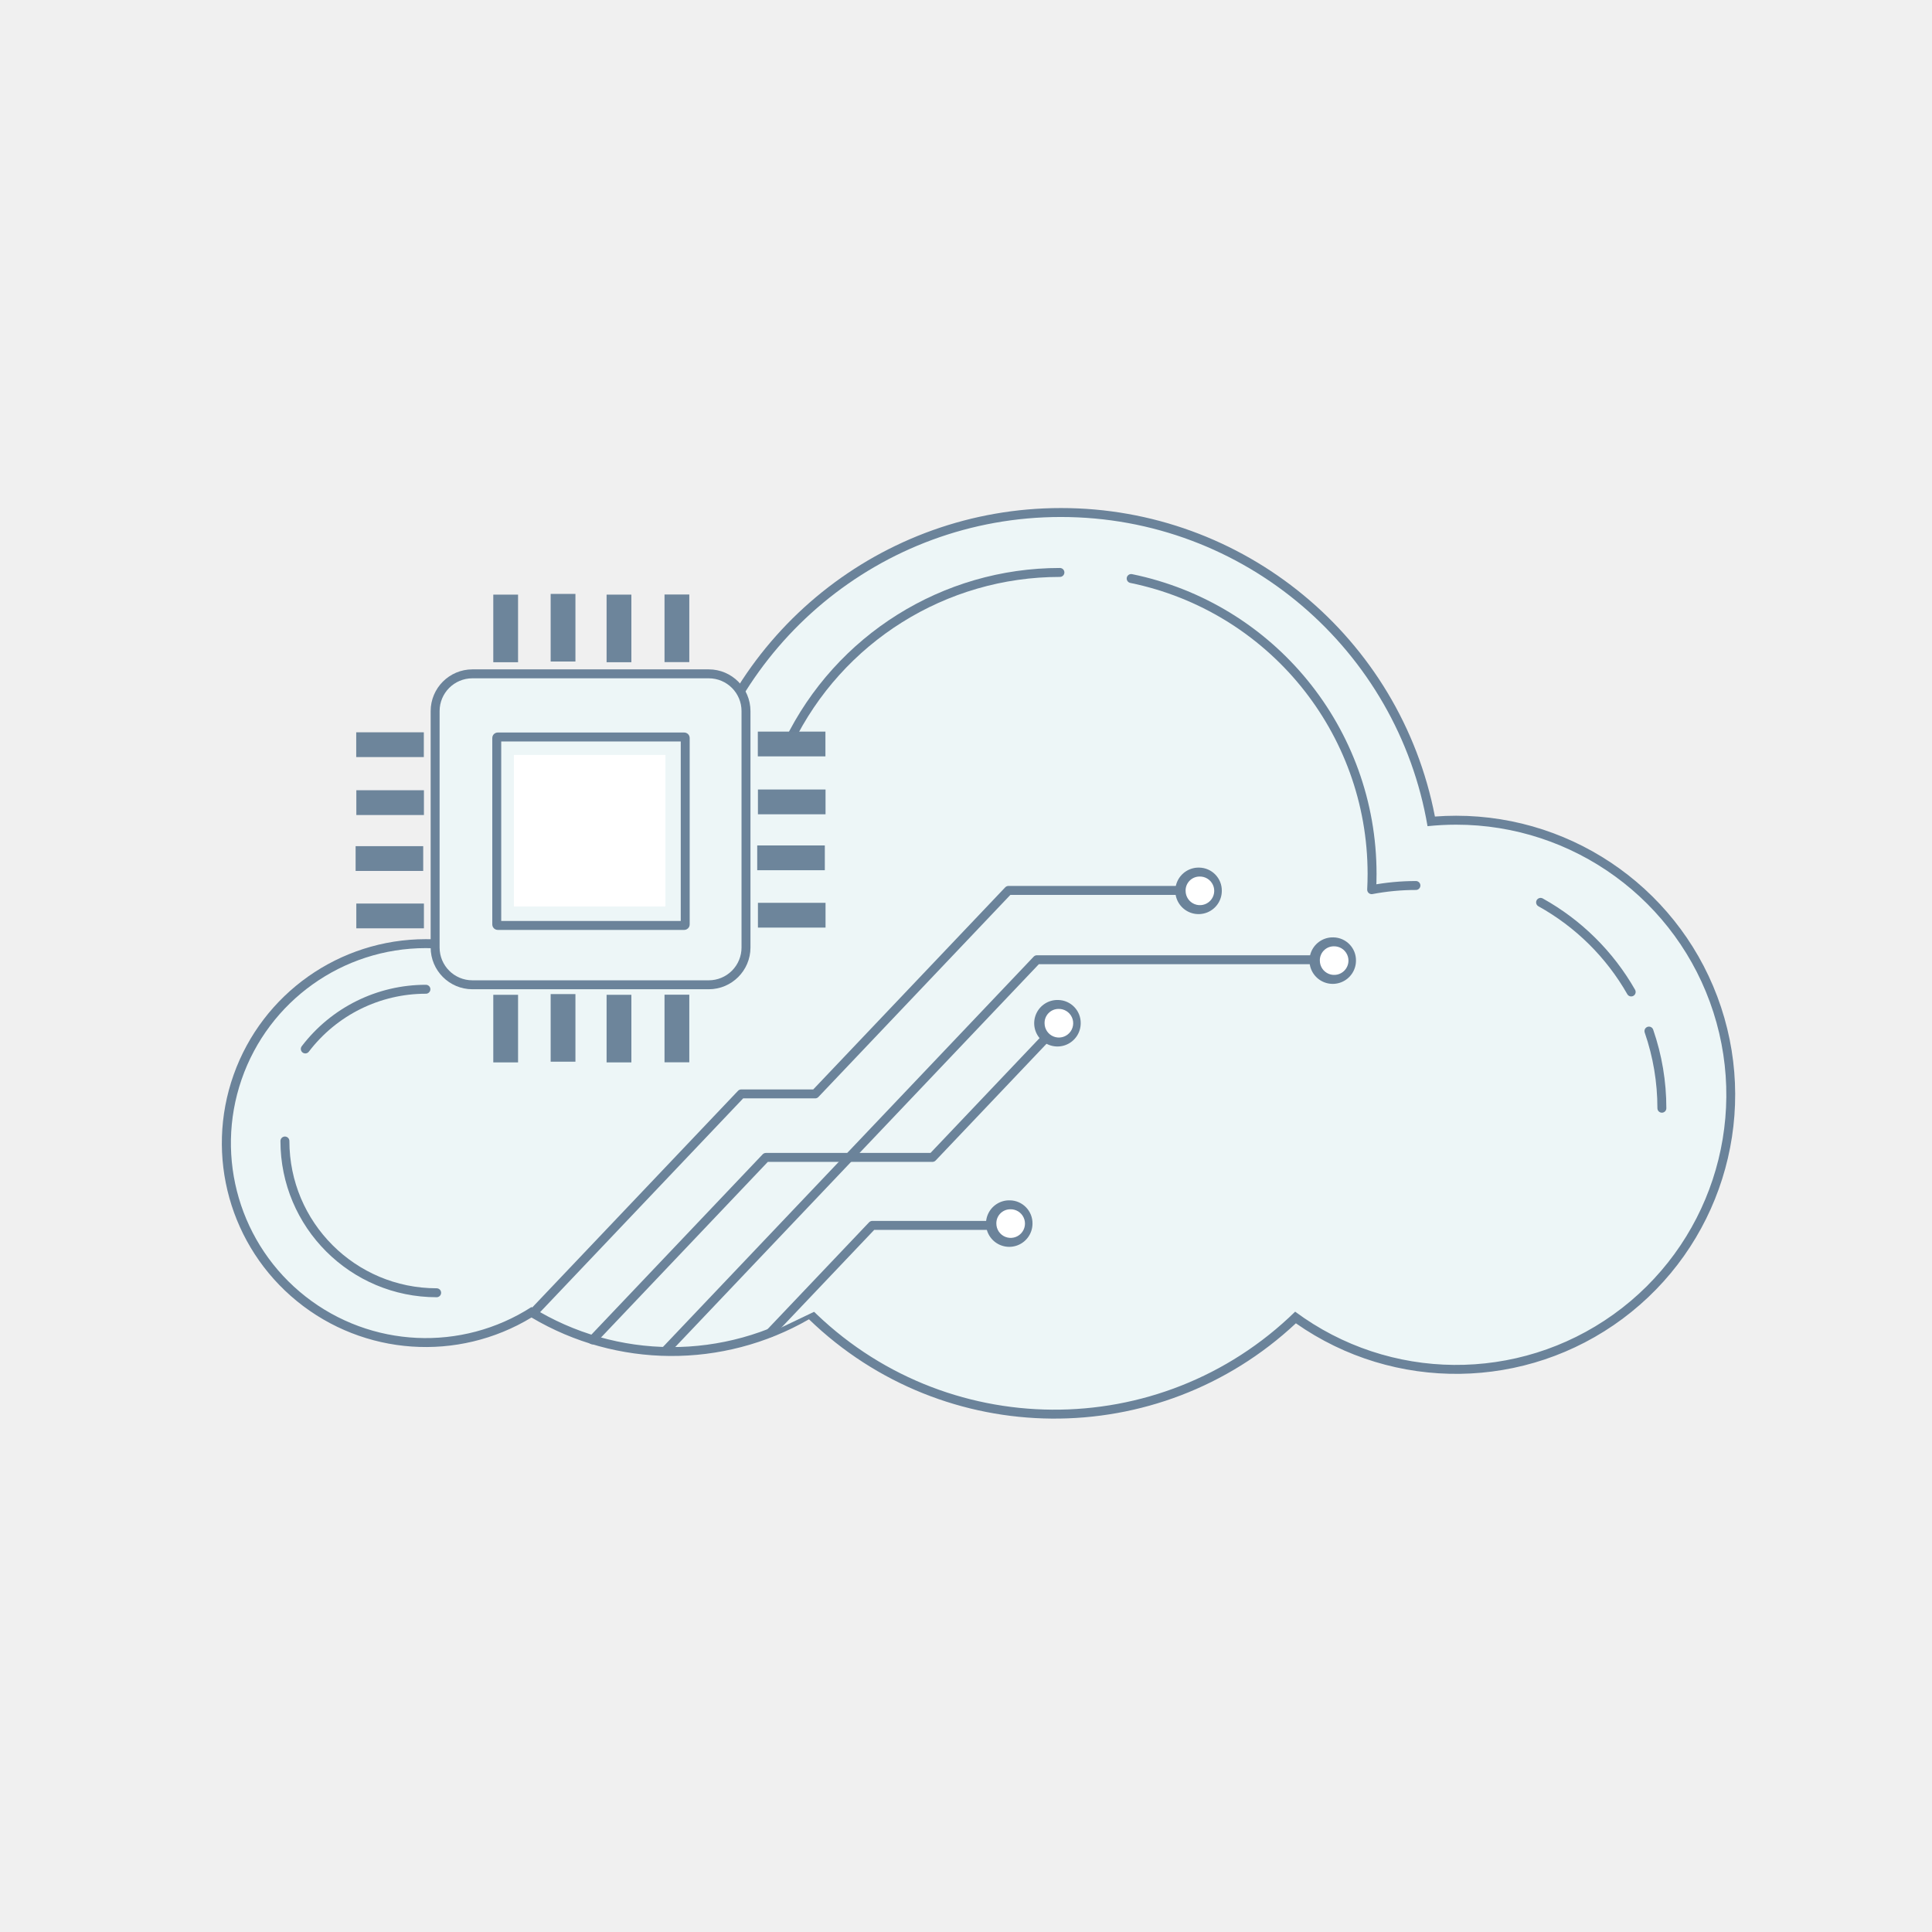
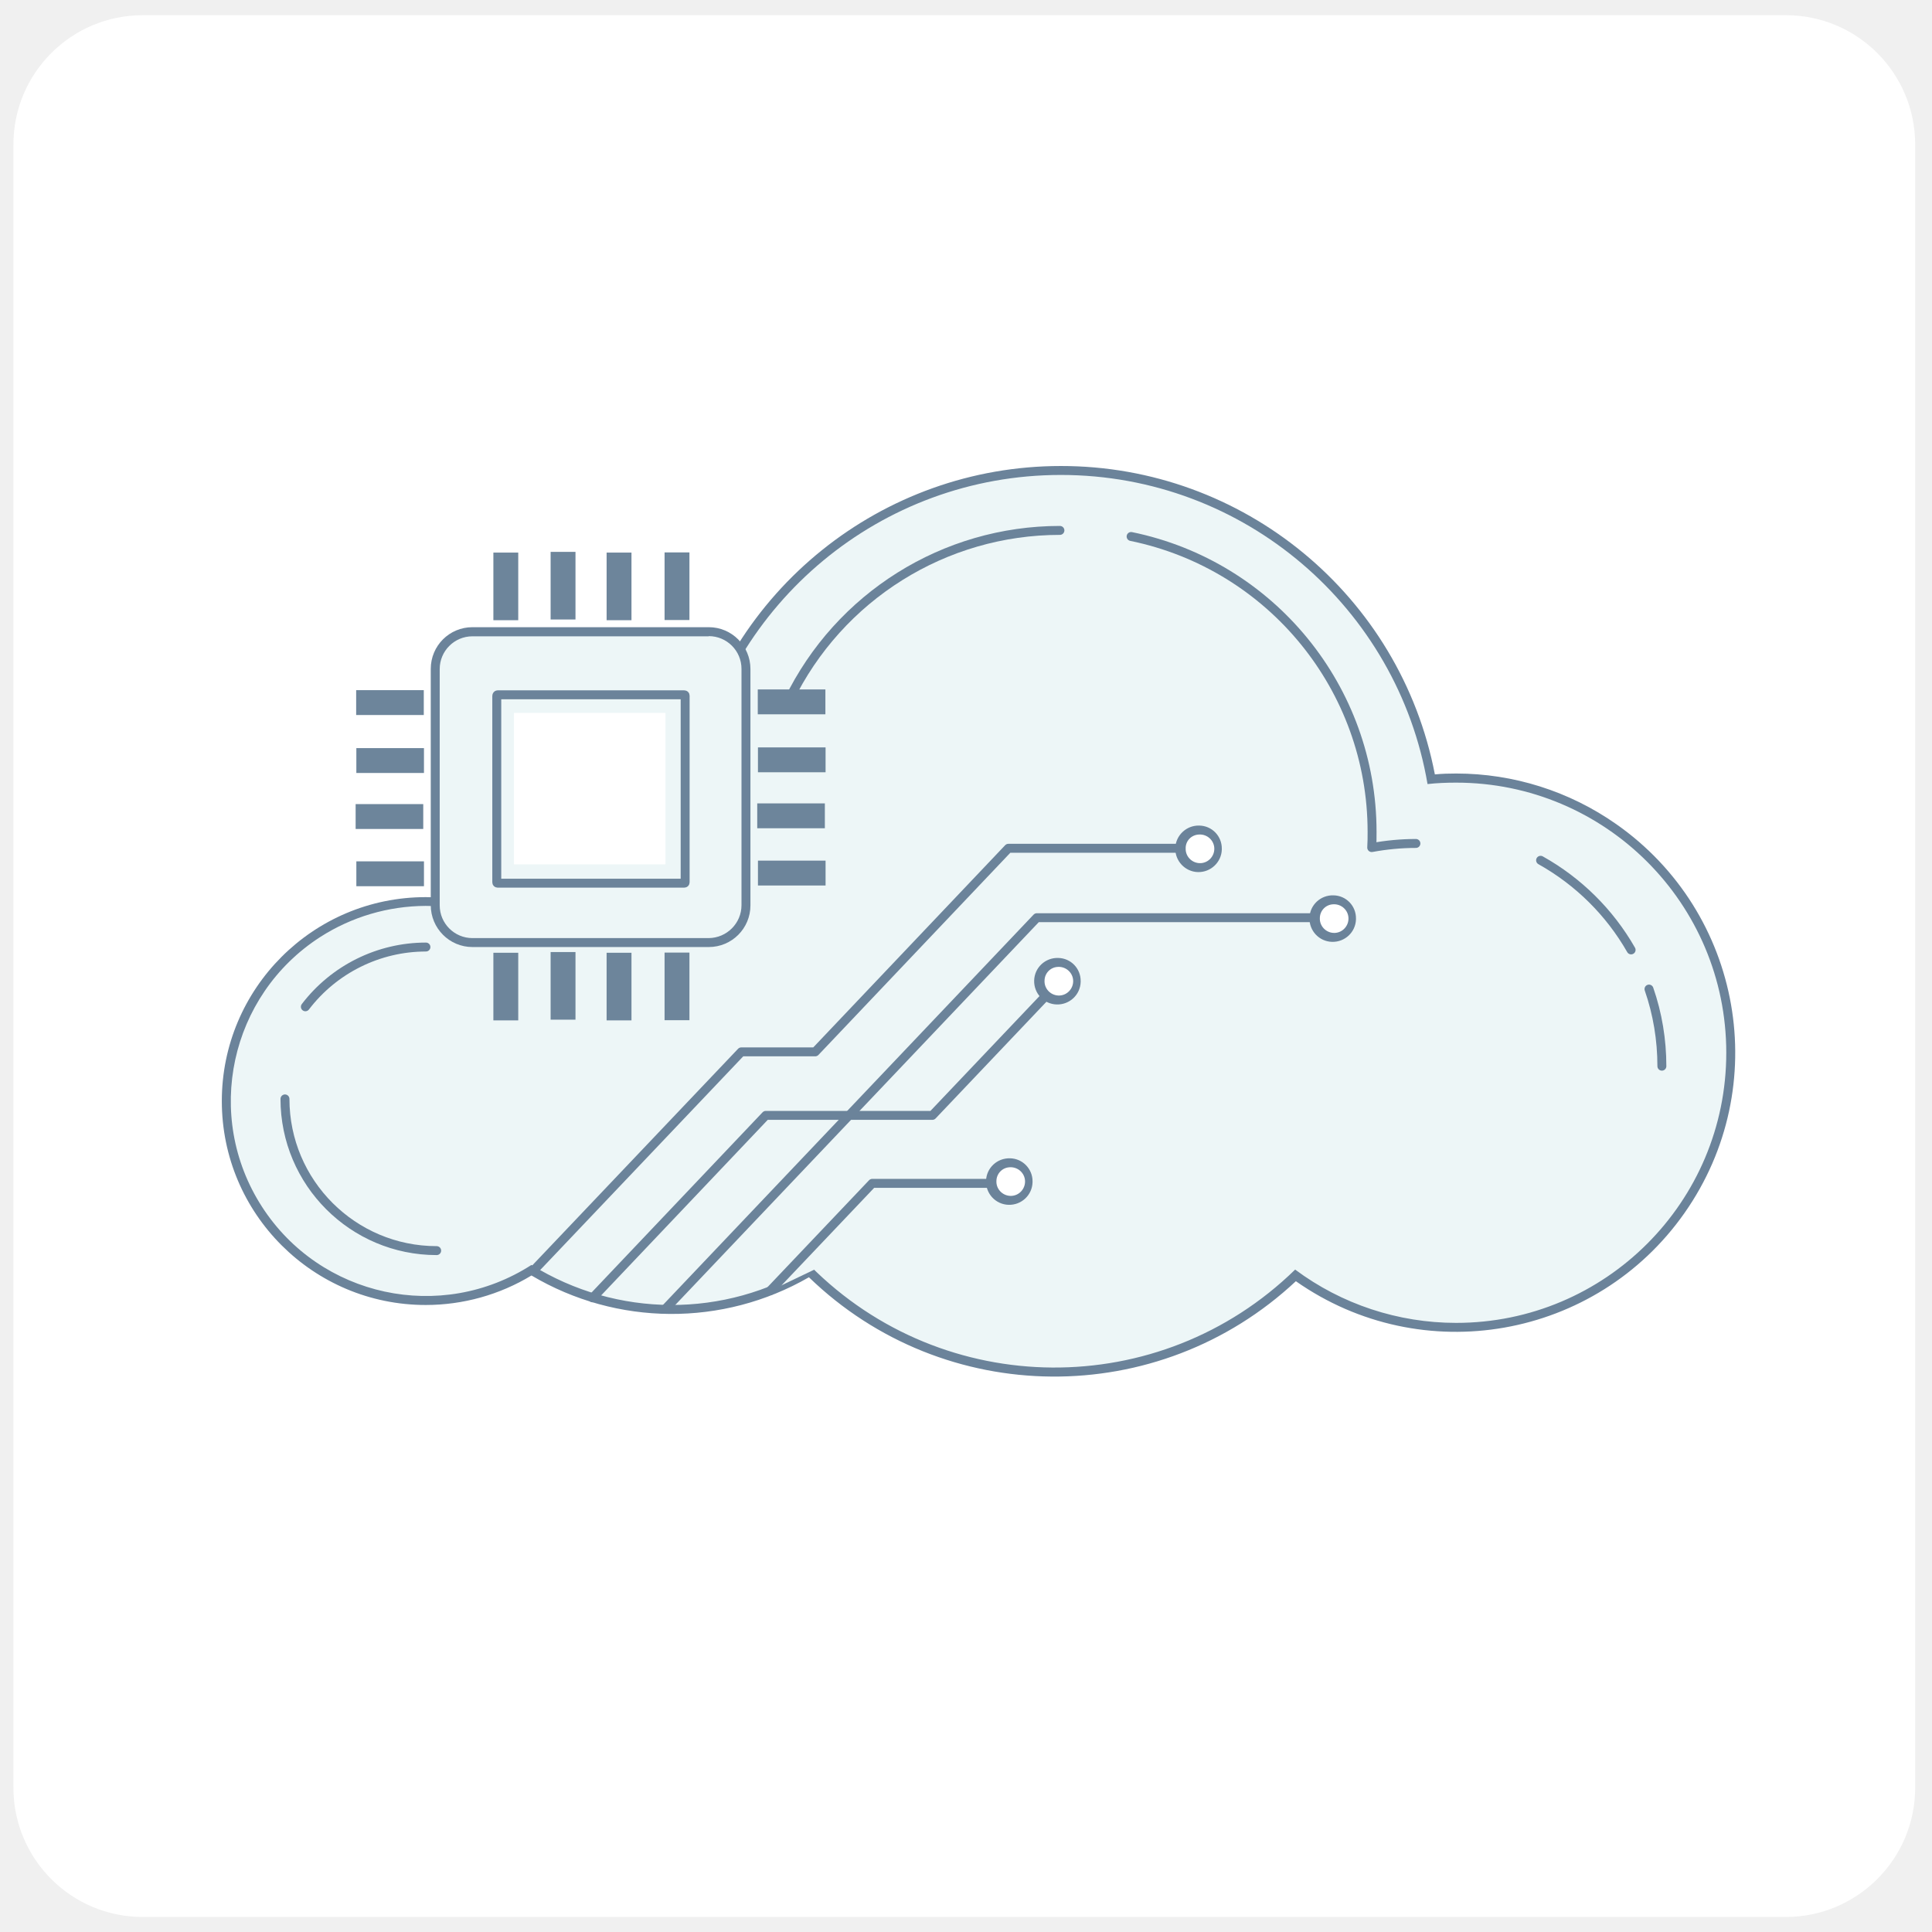
- <svg xmlns="http://www.w3.org/2000/svg" viewBox="0 0 1080 1080">
-   <defs>
-     <style>.cls-1,.cls-6{fill:#edf6f7;}.cls-2{fill:#6b839a;}.cls-3{fill:none;}.cls-3,.cls-6{stroke:#6b839a;stroke-linecap:round;stroke-linejoin:round;stroke-width:5px;}.cls-4{fill:#fff;}.cls-5{fill:#6d859b;}</style>
-   </defs>
-   <g id="Layer_2" data-name="Layer 2">
-     <path class="cls-1" d="M589.5,790.5a193.59,193.59,0,0,1-136.9-56.15,151.08,151.08,0,0,1-155.5-.79A111.5,111.5,0,1,1,238,527.5c2.45,0,4.94.08,7.44.25A151.55,151.55,0,0,1,375.5,453.5c3.74,0,7.57.15,11.42.44C407.12,356.78,493.42,286.5,593,286.5A210.57,210.57,0,0,1,800.09,459.13c4.63-.42,9.3-.63,13.91-.63,84.64,0,153.5,68.86,153.5,153.5S898.64,765.5,814,765.5a152.16,152.16,0,0,1-89.81-29A193.87,193.87,0,0,1,589.5,790.5Z" />
-     <path class="cls-2" d="M593,289c102.89,0,188.32,74.71,205,172.84a153.12,153.12,0,0,1,16-.84,151,151,0,1,1-90,272.23,192.46,192.46,0,0,1-271-2,148.56,148.56,0,0,1-155.9-.59A109,109,0,1,1,238,530c3,0,5.9.12,8.81.36A148.43,148.43,0,0,1,375.5,456q6.79,0,13.43.61C407.74,361.07,492,289,593,289m0-5A213.08,213.08,0,0,0,384.93,451.29c-3.18-.19-6.33-.29-9.43-.29a153.41,153.41,0,0,0-131.43,74.16c-2-.11-4.07-.16-6.07-.16a114,114,0,1,0,59.11,211.49,153.64,153.64,0,0,0,155.11,1,197.46,197.46,0,0,0,272.19,2.24A156,156,0,1,0,814,456c-3.93,0-7.91.15-11.87.45A212.81,212.81,0,0,0,593,284Z" />
-     <path class="cls-3" d="M592.5,320a168.54,168.54,0,0,0-151.64,94.93" />
-     <path class="cls-3" d="M791.5,495a132.58,132.58,0,0,0-24.73,2.33c.15-2.92.23-5.87.23-8.83A168.56,168.56,0,0,0,632.33,323.4" />
-     <path class="cls-3" d="M911.84,554.51a132.19,132.19,0,0,0-50.64-50.08" />
-     <path class="cls-3" d="M929,619.5a131.51,131.51,0,0,0-7.23-43.12" />
-     <path class="cls-3" d="M244.09,722.66a84.83,84.83,0,0,1-84.82-84.83" />
-     <path class="cls-3" d="M170.66,586.37A84.68,84.68,0,0,1,238.09,553" />
+ <svg xmlns="http://www.w3.org/2000/svg" version="1.1" x="0px" y="0px" viewBox="0 0 1080 1080" style="enable-background:new 0 0 1080 1080;" xml:space="preserve">
+   <style type="text/css">
+ 	.st0{fill:#FFFFFF;}
+ 	.st1{fill:#EDF6F7;}
+ 	.st2{fill:#6B839A;}
+ 	.st3{fill:none;stroke:#6B839A;stroke-width:5;stroke-linecap:round;stroke-linejoin:round;}
+ 	.st4{fill:#6D859B;}
+ 	.st5{fill:#EDF6F7;stroke:#6B839A;stroke-width:5;stroke-linecap:round;stroke-linejoin:round;}
+ </style>
+   <g id="Layer_2">
+     <path class="st0" d="M998.2,1071.6H79.8c-40,0-72.3-32.4-72.3-72.3V80.8c0-40,32.4-72.3,72.3-72.3h918.5c40,0,72.3,32.4,72.3,72.3   v918.5C1070.6,1039.2,1038.2,1071.6,998.2,1071.6z" />
  </g>
-   <g id="Layer_3" data-name="Layer 3">
-     <rect class="cls-1" x="243.24" y="376.68" width="173.78" height="173.78" rx="20.83" ry="20.83" />
-     <path class="cls-2" d="M396.19,379.18a18.32,18.32,0,0,1,18.33,18.32V529.63A18.32,18.32,0,0,1,396.19,548H264.07a18.33,18.33,0,0,1-18.33-18.32V397.5a18.33,18.33,0,0,1,18.33-18.32H396.19m0-5H264.07a23.35,23.35,0,0,0-23.33,23.32V529.63A23.35,23.35,0,0,0,264.07,553H396.19a23.35,23.35,0,0,0,23.33-23.32V397.5a23.35,23.35,0,0,0-23.33-23.32Z" />
-     <rect class="cls-4" x="287.26" y="422.01" width="84.72" height="84.72" />
-     <rect class="cls-3" x="277.69" y="411.98" width="105.35" height="105.35" rx="0.55" ry="0.55" />
-     <rect class="cls-5" x="275.75" y="332.4" width="13.85" height="37.79" />
-     <rect class="cls-5" x="307.82" y="332" width="13.85" height="37.79" />
-     <rect class="cls-5" x="339.09" y="332.4" width="13.85" height="37.79" />
-     <rect class="cls-5" x="371.47" y="332.33" width="13.85" height="37.79" />
-     <rect class="cls-5" x="275.75" y="556.1" width="13.85" height="37.79" />
-     <rect class="cls-5" x="307.82" y="555.7" width="13.85" height="37.79" />
-     <rect class="cls-5" x="339.09" y="556.1" width="13.85" height="37.79" />
-     <rect class="cls-5" x="371.47" y="556.04" width="13.85" height="37.79" />
-     <rect class="cls-5" x="435.66" y="492.71" width="13.85" height="37.79" transform="translate(-69.02 954.19) rotate(-90)" />
-     <rect class="cls-5" x="435.26" y="460.64" width="13.85" height="37.79" transform="translate(-37.35 921.72) rotate(-90)" />
-     <rect class="cls-5" x="435.66" y="429.37" width="13.85" height="37.79" transform="translate(-5.68 890.85) rotate(-90)" />
-     <rect class="cls-5" x="435.59" y="397" width="13.85" height="37.79" transform="translate(26.63 858.41) rotate(-90)" />
-     <rect class="cls-5" x="211.15" y="493.11" width="13.85" height="37.79" transform="translate(-293.93 730.09) rotate(-90)" />
-     <rect class="cls-5" x="210.75" y="461.04" width="13.85" height="37.79" transform="translate(-262.25 697.61) rotate(-90)" />
-     <rect class="cls-5" x="211.15" y="429.77" width="13.85" height="37.79" transform="translate(-230.58 666.75) rotate(-90)" />
-     <rect class="cls-5" x="211.09" y="397.4" width="13.85" height="37.79" transform="translate(-198.27 634.3) rotate(-90)" />
-   </g>
-   <g id="Layer_4" data-name="Layer 4">
-     <path class="cls-4" d="M745.4,547.5A10.51,10.51,0,1,1,755.5,537,10.32,10.32,0,0,1,745.4,547.5Z" />
-     <path class="cls-2" d="M745.4,529a8,8,0,1,1-7.6,8,7.8,7.8,0,0,1,7.6-8m0-5A13,13,0,1,0,758,537a12.82,12.82,0,0,0-12.6-13Z" />
-     <polyline class="cls-3" points="372.09 755 579.64 536.5 733.05 536.5" />
-     <polyline class="cls-3" points="298 734 414.36 611.5 455.68 611.5 563.73 497.75 660.86 497.75" />
-     <path class="cls-4" d="M670.36,508.5a10.51,10.51,0,1,1,10.1-10.5A10.32,10.32,0,0,1,670.36,508.5Z" />
-     <path class="cls-2" d="M670.36,490a8,8,0,1,1-7.6,8,7.8,7.8,0,0,1,7.6-8m0-5A13,13,0,1,0,683,498a12.82,12.82,0,0,0-12.6-13Z" />
-     <polyline class="cls-3" points="331.25 749 428.14 647 521.23 647 589.14 575.5" />
-     <path class="cls-4" d="M591.52,582.5a10.51,10.51,0,1,1,10.1-10.5A10.32,10.32,0,0,1,591.52,582.5Z" />
-     <path class="cls-2" d="M591.52,564a8,8,0,1,1-7.6,8,7.81,7.81,0,0,1,7.6-8m0-5a13,13,0,1,0,12.6,13,12.82,12.82,0,0,0-12.6-13Z" />
-     <polyline class="cls-6" points="430.63 745 487.63 685 556.02 685" />
-     <path class="cls-4" d="M564.57,694.5a10.51,10.51,0,1,1,10.1-10.5A10.32,10.32,0,0,1,564.57,694.5Z" />
-     <path class="cls-2" d="M564.57,676a8,8,0,1,1-7.6,8,7.8,7.8,0,0,1,7.6-8m0-5a13,13,0,1,0,12.6,13,12.82,12.82,0,0,0-12.6-13Z" />
+   <g id="Layer_1">
+     <g id="Layer_2_1_">
+       <path class="st1" d="M589.5,767c-51.3,0.1-100.5-20-136.9-56.2c-48,28.5-107.8,28.2-155.5-0.8c-52.2,32.6-121,16.7-153.6-35.5    s-16.7-121,35.5-153.6c17.7-11.1,38.2-16.9,59.1-16.9c2.4,0,4.9,0.1,7.4,0.3c27.2-45.9,76.7-74.1,130.1-74.3    c3.7,0,7.6,0.1,11.4,0.4C407.1,333.2,493.4,263,593,263c101.6,0,188.8,72.6,207.1,172.6c4.6-0.4,9.3-0.6,13.9-0.6    c84.6,0,153.5,68.9,153.5,153.5S898.6,742,814,742c-32.3,0.1-63.7-10.1-89.8-29C688,747.7,639.7,767.1,589.5,767z" />
+       <path class="st2" d="M593,265.5c102.9,0,188.3,74.7,205,172.8c5.3-0.6,10.7-0.8,16-0.8c83.4,0,151,67.6,151,151    c0,83.4-67.6,151-151,151c-32.4,0-64-10.4-90-29.8c-75.6,73.8-196.5,72.9-271-2c-47.9,29.3-108.2,29-155.9-0.6    c-50.6,32.6-118.1,18-150.7-32.6c-32.6-50.6-18-118.1,32.6-150.7c17.6-11.3,38-17.3,58.9-17.4c3,0,5.9,0.1,8.8,0.4    c26.5-46,75.6-74.4,128.7-74.4c4.5,0,9,0.2,13.4,0.6C407.7,337.5,492,265.5,593,265.5 M593,260.5c-100,0-186.6,69.6-208.1,167.3    c-3.2-0.2-6.3-0.3-9.4-0.3c-53.8,0-103.6,28.1-131.4,74.2c-2-0.1-4.1-0.2-6.1-0.2c-63,0-114,51.1-114,114c0,63,51.1,114,114,114    c20.8,0,41.3-5.7,59.1-16.5c47.7,28.3,107,28.7,155.1,1c75.6,73.2,195.4,74.1,272.2,2.2c70.5,49.5,167.8,32.4,217.3-38.2    s32.4-167.8-38.2-217.3c-26.2-18.4-57.5-28.3-89.5-28.3c-3.9,0-7.9,0.1-11.9,0.5C782.8,332.7,695,260.4,593,260.5z" />
+       <path class="st3" d="M592.5,296.5c-64.6,0-123.4,36.9-151.6,94.9" />
+       <path class="st3" d="M791.5,471.5c-8.3,0-16.6,0.8-24.7,2.3c0.2-2.9,0.2-5.9,0.2-8.8c0-80-56.3-149-134.7-165.1" />
+       <path class="st3" d="M911.8,531c-12-21-29.5-38.3-50.6-50.1" />
+       <path class="st3" d="M929,596c0-14.7-2.4-29.3-7.2-43.1" />
+       <path class="st3" d="M244.1,699.1c-46.8,0-84.8-38-84.8-84.8" />
+       <path class="st3" d="M170.7,562.8c16-21,41-33.4,67.4-33.4" />
+     </g>
+     <g id="Layer_3">
+       <path class="st1" d="M264.1,353.1h132.1c11.5,0,20.8,9.3,20.8,20.8v132.1c0,11.5-9.3,20.8-20.8,20.8H264.1    c-11.5,0-20.8-9.3-20.8-20.8V374C243.2,362.5,252.6,353.1,264.1,353.1z" />
+       <path class="st2" d="M396.2,355.6c10.1,0,18.3,8.2,18.3,18.3c0,0,0,0,0,0v132.1c0,10.1-8.2,18.3-18.3,18.4c0,0,0,0-0.1,0H264.1    c-10.1,0-18.3-8.2-18.3-18.3V374c0-10.1,8.2-18.3,18.3-18.3H396.2 M396.2,350.6H264.1c-12.9,0-23.3,10.4-23.3,23.3v132.1    c0,12.9,10.4,23.4,23.3,23.4l0,0h132.1c12.9,0,23.3-10.4,23.3-23.3V374C419.5,361.1,409.1,350.6,396.2,350.6z" />
+       <rect x="287.3" y="398.5" class="st0" width="84.7" height="84.7" />
+       <path class="st3" d="M278.2,388.4h104.3c0.3,0,0.5,0.2,0.5,0.5v104.3c0,0.3-0.2,0.5-0.5,0.5H278.2c-0.3,0-0.5-0.2-0.5-0.5V389    C277.7,388.7,277.9,388.4,278.2,388.4z" />
+       <rect x="275.8" y="308.9" class="st4" width="13.9" height="37.8" />
+       <rect x="307.8" y="308.5" class="st4" width="13.9" height="37.8" />
+       <rect x="339.1" y="308.9" class="st4" width="13.9" height="37.8" />
+       <rect x="371.5" y="308.8" class="st4" width="13.9" height="37.8" />
+       <rect x="275.8" y="532.6" class="st4" width="13.9" height="37.8" />
+       <rect x="307.8" y="532.2" class="st4" width="13.9" height="37.8" />
+       <rect x="339.1" y="532.6" class="st4" width="13.9" height="37.8" />
+       <rect x="371.5" y="532.5" class="st4" width="13.9" height="37.8" />
+       <rect x="423.7" y="481.1" class="st4" width="37.8" height="13.9" />
+       <rect x="423.3" y="449.1" class="st4" width="37.8" height="13.9" />
+       <rect x="423.7" y="417.8" class="st4" width="37.8" height="13.9" />
+       <rect x="423.6" y="385.4" class="st4" width="37.8" height="13.9" />
+       <rect x="199.2" y="481.5" class="st4" width="37.8" height="13.9" />
+       <rect x="198.8" y="449.5" class="st4" width="37.8" height="13.9" />
+       <rect x="199.2" y="418.2" class="st4" width="37.8" height="13.9" />
+       <rect x="199.1" y="385.8" class="st4" width="37.8" height="13.9" />
+     </g>
+     <g id="Layer_4">
+       <path class="st0" d="M745.4,524c-5.8,0.2-10.7-4.3-10.9-10.1c-0.2-5.8,4.3-10.7,10.1-10.9c5.8-0.2,10.7,4.3,10.9,10.1    c0,0.1,0,0.3,0,0.4C755.6,519.1,751.1,523.8,745.4,524z" />
+       <path class="st2" d="M745.4,505.5c4.4-0.2,8.2,3.2,8.4,7.6c0.2,4.4-3.2,8.2-7.6,8.4c-4.4,0.2-8.2-3.2-8.4-7.6c0-0.1,0-0.3,0-0.4    C737.7,509.1,741.1,505.6,745.4,505.5C745.4,505.5,745.4,505.5,745.4,505.5 M745.4,500.5c-7.2-0.2-13.2,5.4-13.4,12.6    c-0.2,7.2,5.4,13.2,12.6,13.4c7.2,0.2,13.2-5.4,13.4-12.6c0-0.1,0-0.3,0-0.4C758.1,506.4,752.5,500.6,745.4,500.5z" />
+       <polyline class="st3" points="372.1,731.5 579.6,513 733,513   " />
+       <polyline class="st3" points="298,710.5 414.4,588 455.7,588 563.7,474.2 660.9,474.2   " />
+       <path class="st0" d="M670.4,485c-5.8,0.2-10.7-4.3-10.9-10.1c-0.2-5.8,4.3-10.7,10.1-10.9c5.8-0.2,10.7,4.3,10.9,10.1    c0,0.1,0,0.3,0,0.4C680.6,480.1,676,484.8,670.4,485z" />
+       <path class="st2" d="M670.4,466.5c4.4-0.2,8.2,3.2,8.4,7.6s-3.2,8.2-7.6,8.4c-4.4,0.2-8.2-3.2-8.4-7.6c0-0.1,0-0.3,0-0.4    C662.6,470.1,666,466.6,670.4,466.5C670.4,466.5,670.4,466.5,670.4,466.5 M670.4,461.5c-7.2-0.2-13.2,5.5-13.4,12.6    c-0.2,7.2,5.5,13.2,12.6,13.4c7.2,0.2,13.2-5.5,13.4-12.6c0-0.1,0-0.2,0-0.4C683.1,467.4,677.5,461.6,670.4,461.5L670.4,461.5z" />
+       <polyline class="st3" points="331.3,725.5 428.1,623.5 521.2,623.5 589.1,552   " />
+       <path class="st0" d="M591.5,559c-5.8,0.2-10.7-4.3-10.9-10.1c-0.2-5.8,4.3-10.7,10.1-10.9c5.8-0.2,10.7,4.3,10.9,10.1    c0,0.1,0,0.3,0,0.4C601.7,554.1,597.2,558.8,591.5,559z" />
+       <path class="st2" d="M591.5,540.5c4.4-0.2,8.2,3.2,8.4,7.6c0.2,4.4-3.2,8.2-7.6,8.4c-4.4,0.2-8.2-3.2-8.4-7.6c0-0.1,0-0.3,0-0.4    C583.8,544.1,587.2,540.6,591.5,540.5 M591.5,535.5c-7.2-0.2-13.2,5.4-13.4,12.6c-0.2,7.2,5.4,13.2,12.6,13.4    c7.2,0.2,13.2-5.4,13.4-12.6c0-0.1,0-0.3,0-0.4C604.2,541.4,598.6,535.6,591.5,535.5z" />
+       <polyline class="st5" points="430.6,721.5 487.6,661.5 556,661.5   " />
+       <path class="st0" d="M564.6,671c-5.8,0.2-10.7-4.3-10.9-10.1c-0.2-5.8,4.3-10.7,10.1-10.9c5.8-0.2,10.7,4.3,10.9,10.1    c0,0.1,0,0.3,0,0.4C574.8,666.1,570.3,670.8,564.6,671z" />
+       <path class="st2" d="M564.6,652.5c4.4-0.2,8.2,3.2,8.4,7.6c0.2,4.4-3.2,8.2-7.6,8.4c-4.4,0.2-8.2-3.2-8.4-7.6c0-0.1,0-0.3,0-0.4    C556.9,656.1,560.3,652.6,564.6,652.5C564.6,652.5,564.6,652.5,564.6,652.5 M564.6,647.5c-7.2-0.2-13.2,5.4-13.4,12.6    c-0.2,7.2,5.4,13.2,12.6,13.4c7.2,0.2,13.2-5.4,13.4-12.6c0-0.1,0-0.3,0-0.4C577.3,653.4,571.6,647.6,564.6,647.5z" />
+     </g>
  </g>
</svg>
